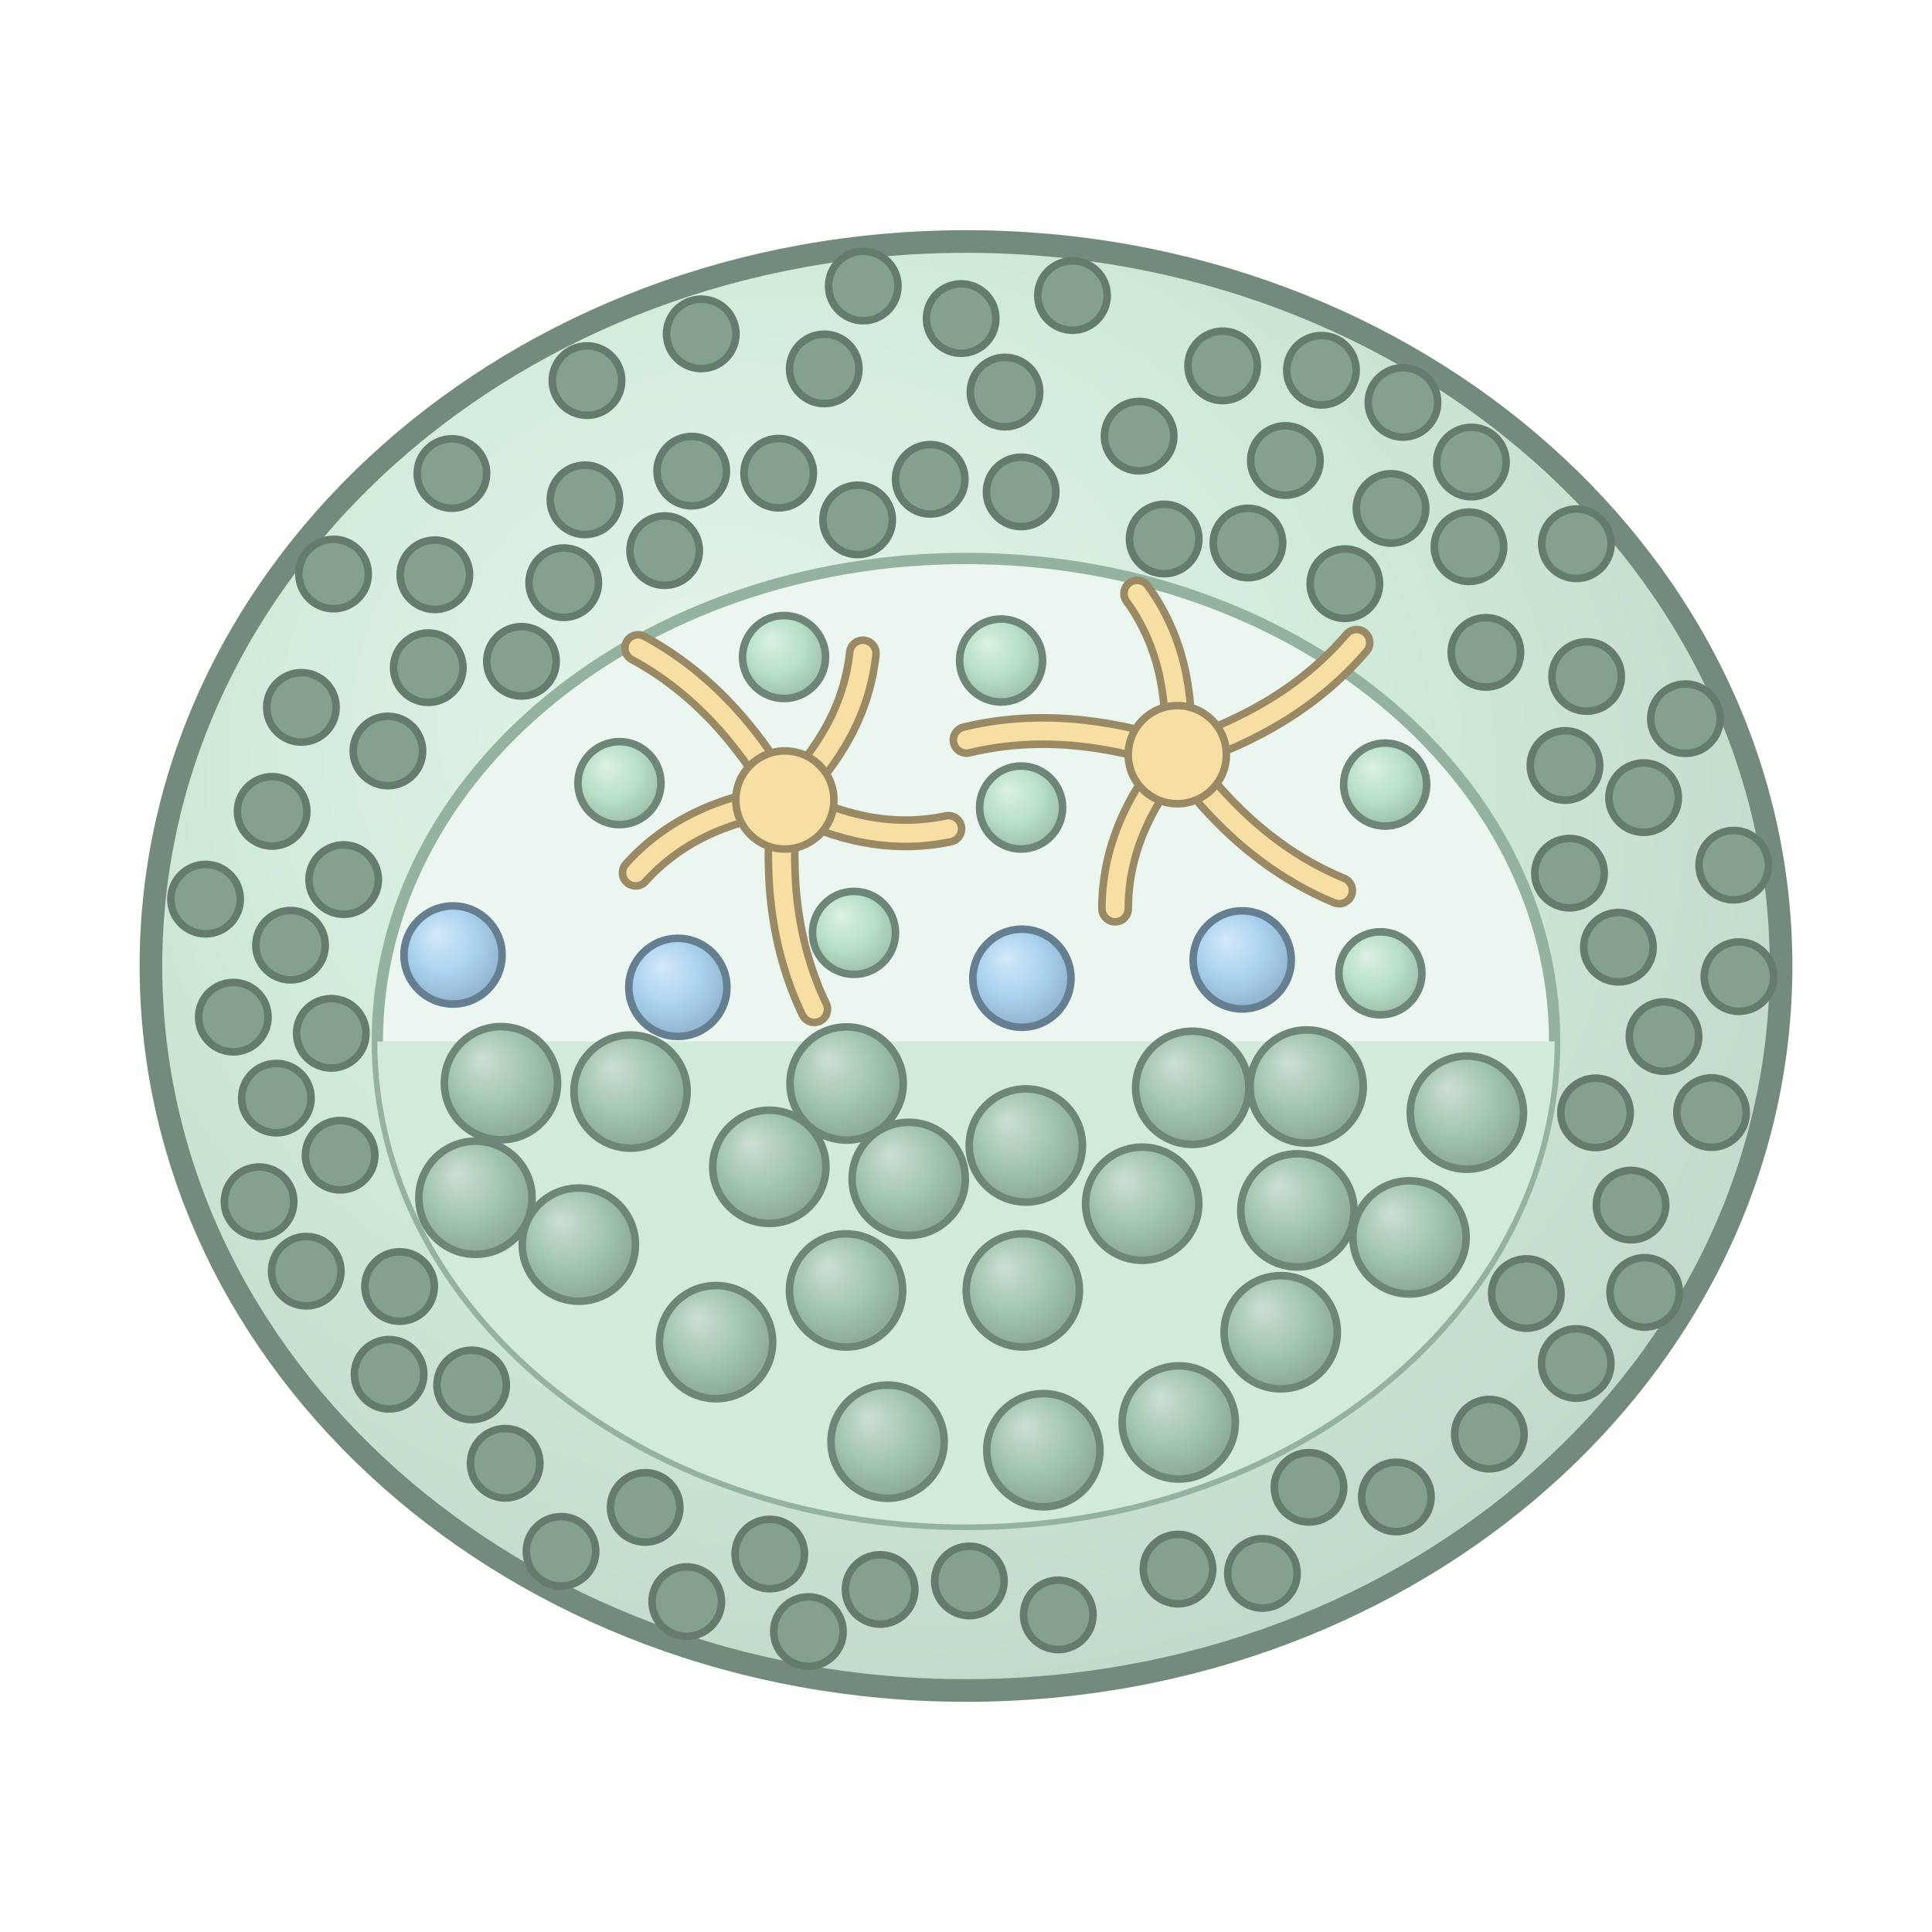
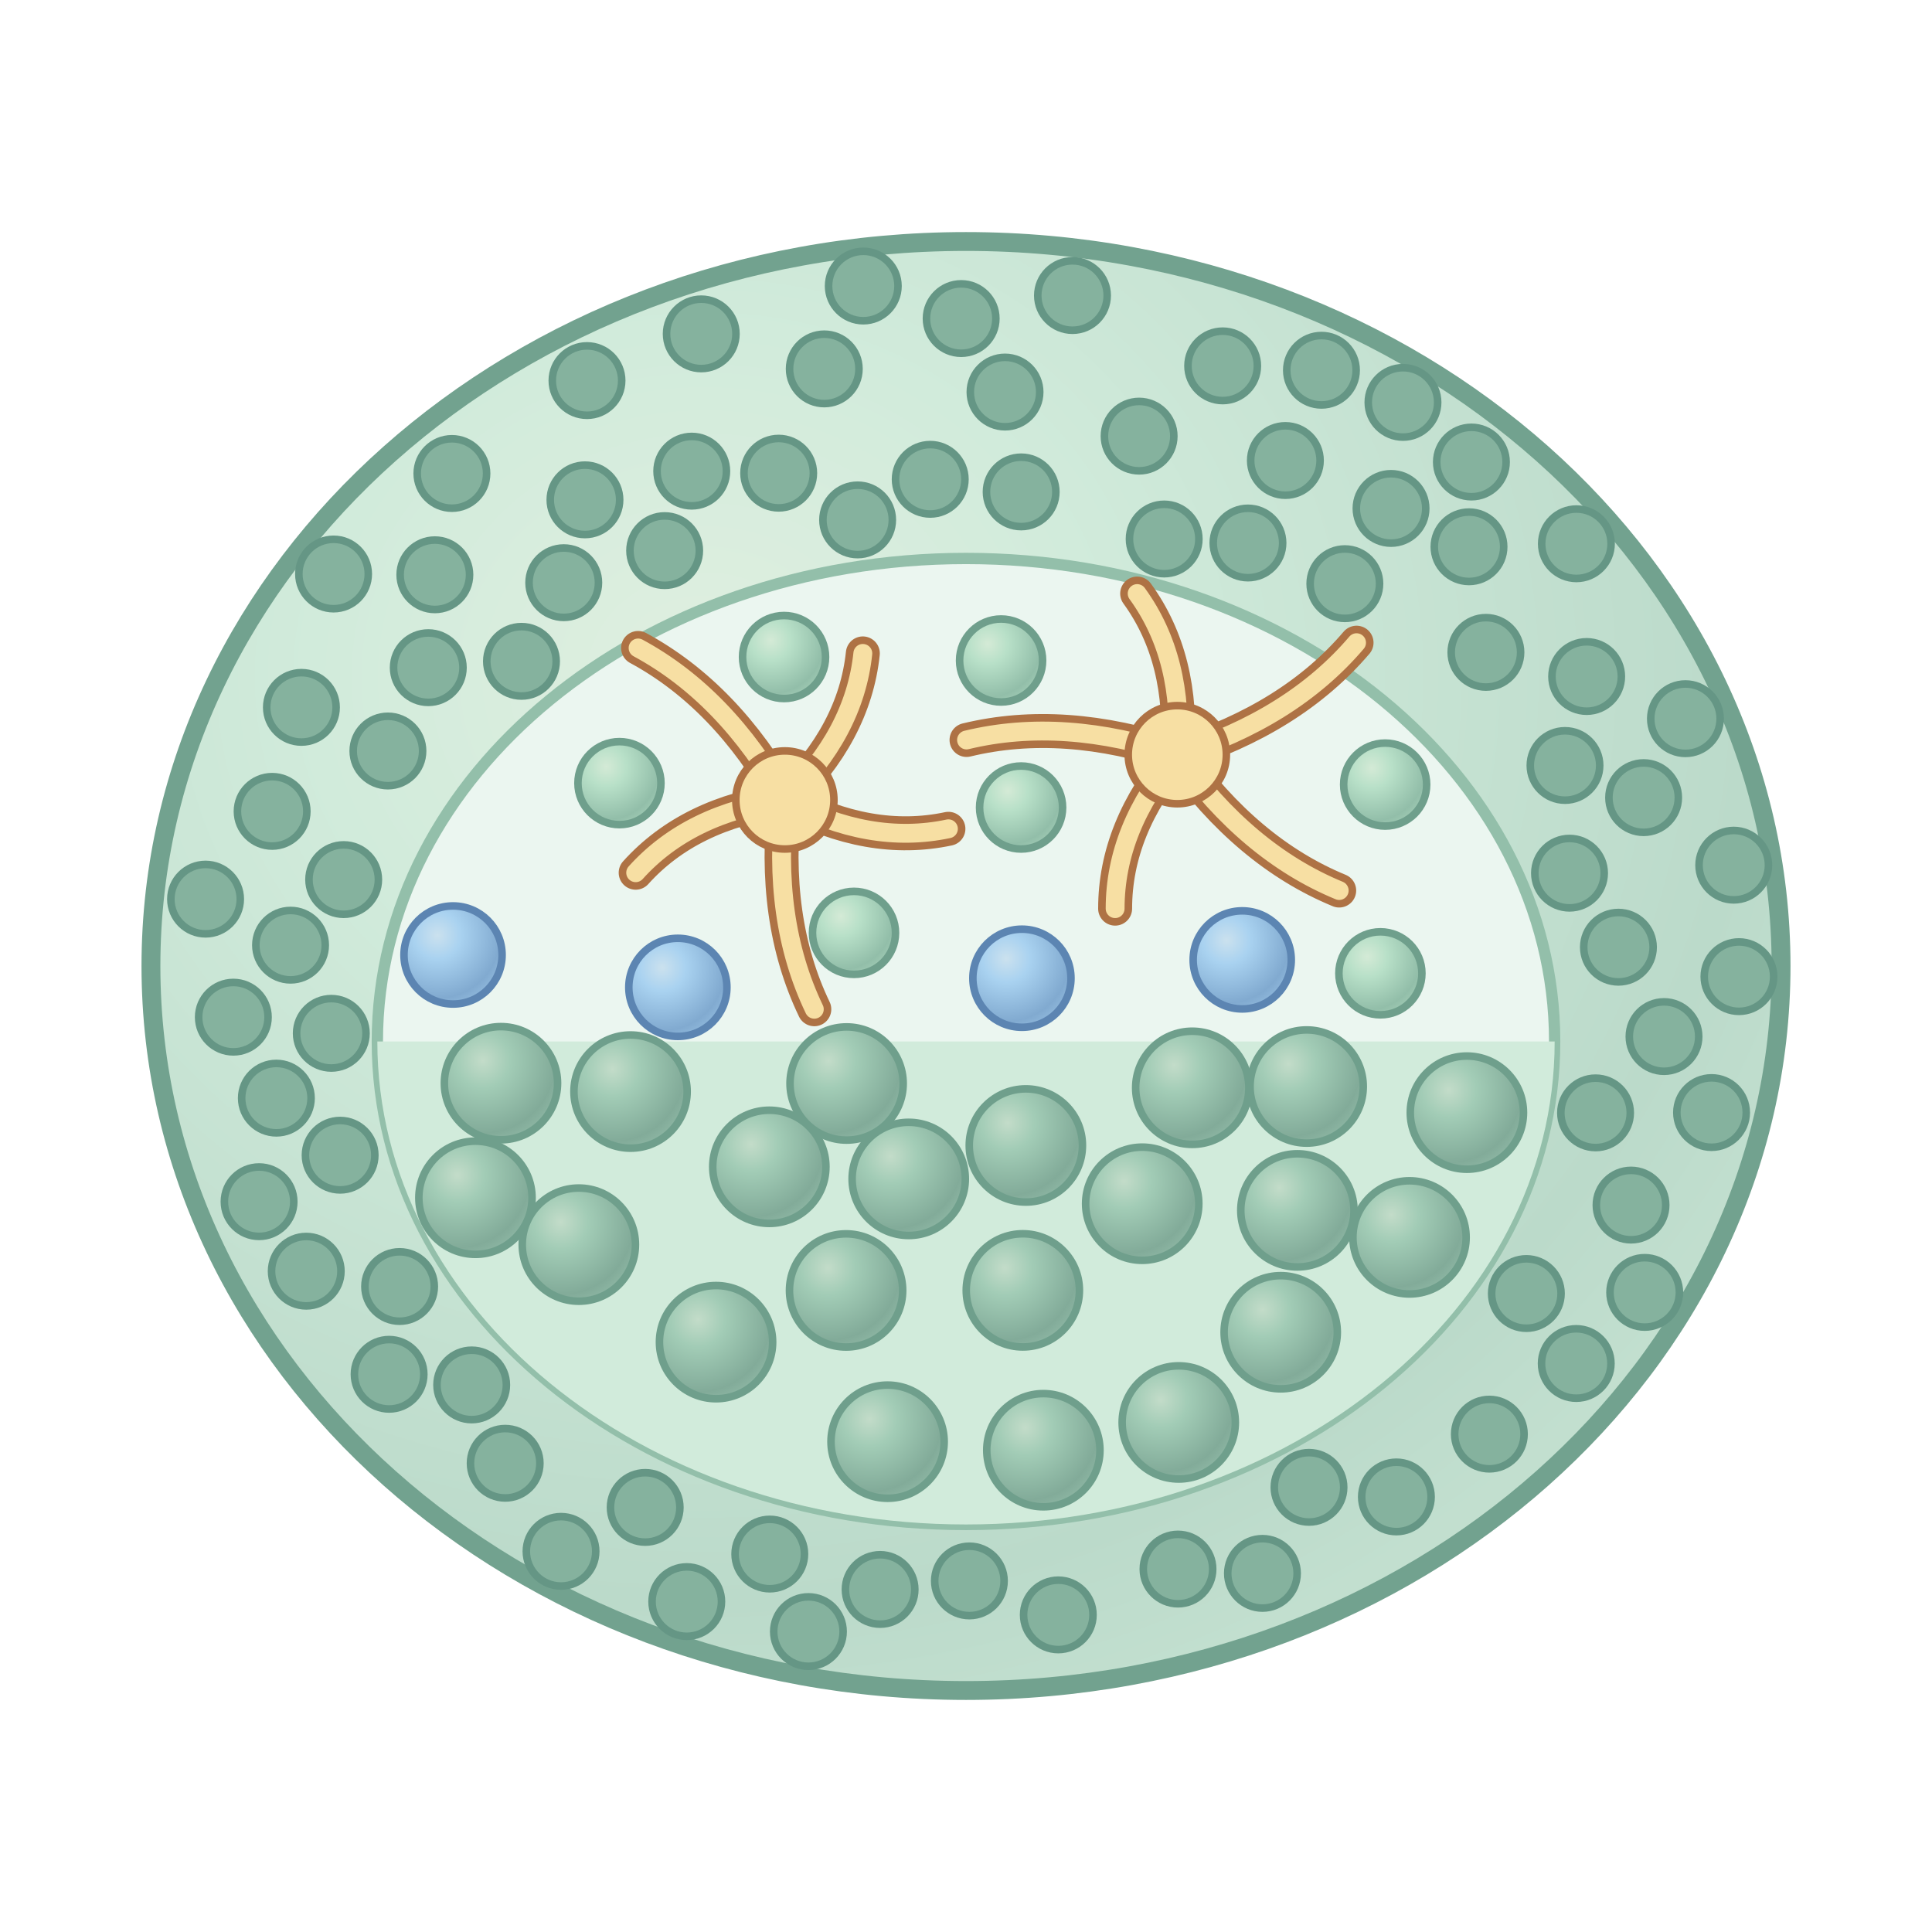
<svg xmlns="http://www.w3.org/2000/svg" viewBox="0 0 256 256" width="256" height="256" role="img" aria-labelledby="germinal-centre-title">
  <defs>
-     <radialGradient id="germinal-centre-follicle" cx="0.45" cy="0.42" r="0.62" fx="0.33" fy="0.28">
-       <stop offset="0" stop-color="#e3f3e9" />
-       <stop offset="0.55" stop-color="#d1ebdb" />
-       <stop offset="1" stop-color="#c0d8c9" />
+     <radialGradient id="germinal-centre-follicle" cx="0.34" cy="0.3" r="0.8">
+       <stop offset="0" stop-color="#e0efe0" />
+       <stop offset="0.3" stop-color="#d1ebdb" />
+       <stop offset="0.8" stop-color="#bbdaca" />
+       <stop offset="1" stop-color="#c6e2d2" />
    </radialGradient>
-     <radialGradient id="germinal-centre-blast" cx="0.45" cy="0.42" r="0.62" fx="0.33" fy="0.28">
-       <stop offset="0" stop-color="#ccdfd4" />
-       <stop offset="0.55" stop-color="#a2c5b0" />
-       <stop offset="1" stop-color="#88a594" />
+     <radialGradient id="germinal-centre-blast" cx="0.34" cy="0.3" r="0.8">
+       <stop offset="0" stop-color="#c3dcc9" />
+       <stop offset="0.3" stop-color="#a2ccb6" />
+       <stop offset="0.8" stop-color="#82ab99" />
+       <stop offset="1" stop-color="#92bba8" />
    </radialGradient>
-     <radialGradient id="germinal-centre-cyte" cx="0.45" cy="0.42" r="0.62" fx="0.33" fy="0.28">
-       <stop offset="0" stop-color="#dcf0e4" />
-       <stop offset="0.55" stop-color="#B8E0C8" />
-       <stop offset="1" stop-color="#9bbca8" />
+     <radialGradient id="germinal-centre-cyte" cx="0.34" cy="0.3" r="0.8">
+       <stop offset="0" stop-color="#d4ead6" />
+       <stop offset="0.3" stop-color="#B8E0C8" />
+       <stop offset="0.8" stop-color="#92bea9" />
+       <stop offset="1" stop-color="#a5cfb8" />
    </radialGradient>
-     <radialGradient id="germinal-centre-tfh" cx="0.45" cy="0.42" r="0.62" fx="0.33" fy="0.28">
-       <stop offset="0" stop-color="#d4e9f8" />
-       <stop offset="0.55" stop-color="#A9D2F0" />
-       <stop offset="1" stop-color="#8eb0ca" />
+     <radialGradient id="germinal-centre-tfh" cx="0.34" cy="0.3" r="0.8">
+       <stop offset="0" stop-color="#cbe1ee" />
+       <stop offset="0.3" stop-color="#A9D2F0" />
+       <stop offset="0.8" stop-color="#81aad0" />
+       <stop offset="1" stop-color="#95bee0" />
    </radialGradient>
  </defs>
-   <ellipse cx="128" cy="128" rx="108" ry="96" fill="url(#germinal-centre-follicle)" stroke="#728b7c" stroke-width="3" />
-   <circle cx="109.22" cy="48.88" r="4.6" fill="#84a190" stroke="#657b6e" stroke-width="1" />
-   <circle cx="162.01" cy="48.48" r="4.6" fill="#84a190" stroke="#657b6e" stroke-width="1" />
-   <circle cx="156.09" cy="207.91" r="4.6" fill="#84a190" stroke="#657b6e" stroke-width="1" />
-   <circle cx="103.18" cy="62.7" r="4.6" fill="#84a190" stroke="#657b6e" stroke-width="1" />
-   <circle cx="56.75" cy="88.47" r="4.6" fill="#84a190" stroke="#657b6e" stroke-width="1" />
-   <circle cx="40.58" cy="168.44" r="4.6" fill="#84a190" stroke="#657b6e" stroke-width="1" />
-   <circle cx="88.07" cy="72.96" r="4.6" fill="#84a190" stroke="#657b6e" stroke-width="1" />
-   <circle cx="51.56" cy="182.1" r="4.6" fill="#84a190" stroke="#657b6e" stroke-width="1" />
-   <circle cx="185.9" cy="53.32" r="4.6" fill="#84a190" stroke="#657b6e" stroke-width="1" />
-   <circle cx="51.4" cy="99.51" r="4.6" fill="#84a190" stroke="#657b6e" stroke-width="1" />
-   <circle cx="45.54" cy="116.55" r="4.6" fill="#84a190" stroke="#657b6e" stroke-width="1" />
-   <circle cx="116.62" cy="210.61" r="4.6" fill="#84a190" stroke="#657b6e" stroke-width="1" />
-   <circle cx="170.32" cy="61.02" r="4.6" fill="#84a190" stroke="#657b6e" stroke-width="1" />
-   <circle cx="150.94" cy="57.79" r="4.6" fill="#84a190" stroke="#657b6e" stroke-width="1" />
-   <circle cx="92.92" cy="44.24" r="4.6" fill="#84a190" stroke="#657b6e" stroke-width="1" />
-   <circle cx="178.2" cy="77.34" r="4.6" fill="#84a190" stroke="#657b6e" stroke-width="1" />
-   <circle cx="127.36" cy="42.21" r="4.6" fill="#84a190" stroke="#657b6e" stroke-width="1" />
-   <circle cx="214.45" cy="125.51" r="4.6" fill="#84a190" stroke="#657b6e" stroke-width="1" />
-   <circle cx="135.31" cy="65.18" r="4.6" fill="#84a190" stroke="#657b6e" stroke-width="1" />
-   <circle cx="74.7" cy="77.21" r="4.6" fill="#84a190" stroke="#657b6e" stroke-width="1" />
-   <circle cx="217.79" cy="105.69" r="4.6" fill="#84a190" stroke="#657b6e" stroke-width="1" />
-   <circle cx="140.23" cy="213.98" r="4.6" fill="#84a190" stroke="#657b6e" stroke-width="1" />
-   <circle cx="77.51" cy="66.23" r="4.6" fill="#84a190" stroke="#657b6e" stroke-width="1" />
-   <circle cx="74.34" cy="205.56" r="4.6" fill="#84a190" stroke="#657b6e" stroke-width="1" />
-   <circle cx="128.45" cy="209.48" r="4.6" fill="#84a190" stroke="#657b6e" stroke-width="1" />
-   <circle cx="30.92" cy="134.78" r="4.6" fill="#84a190" stroke="#657b6e" stroke-width="1" />
-   <circle cx="57.62" cy="76.16" r="4.6" fill="#84a190" stroke="#657b6e" stroke-width="1" />
-   <circle cx="36.62" cy="145.51" r="4.6" fill="#84a190" stroke="#657b6e" stroke-width="1" />
-   <circle cx="36.06" cy="107.51" r="4.6" fill="#84a190" stroke="#657b6e" stroke-width="1" />
-   <circle cx="66.94" cy="193.89" r="4.6" fill="#84a190" stroke="#657b6e" stroke-width="1" />
-   <circle cx="226.79" cy="147.42" r="4.6" fill="#84a190" stroke="#657b6e" stroke-width="1" />
-   <circle cx="210.24" cy="89.64" r="4.6" fill="#84a190" stroke="#657b6e" stroke-width="1" />
-   <circle cx="197.35" cy="190.03" r="4.6" fill="#84a190" stroke="#657b6e" stroke-width="1" />
-   <circle cx="59.88" cy="62.74" r="4.6" fill="#84a190" stroke="#657b6e" stroke-width="1" />
-   <circle cx="142.11" cy="39.16" r="4.6" fill="#84a190" stroke="#657b6e" stroke-width="1" />
-   <circle cx="220.49" cy="137.35" r="4.6" fill="#84a190" stroke="#657b6e" stroke-width="1" />
-   <circle cx="44.2" cy="76.06" r="4.6" fill="#84a190" stroke="#657b6e" stroke-width="1" />
-   <circle cx="34.33" cy="159.23" r="4.6" fill="#84a190" stroke="#657b6e" stroke-width="1" />
-   <circle cx="217.93" cy="171.25" r="4.6" fill="#84a190" stroke="#657b6e" stroke-width="1" />
-   <circle cx="77.78" cy="50.43" r="4.6" fill="#84a190" stroke="#657b6e" stroke-width="1" />
-   <circle cx="229.73" cy="114.64" r="4.6" fill="#84a190" stroke="#657b6e" stroke-width="1" />
-   <circle cx="85.49" cy="199.74" r="4.6" fill="#84a190" stroke="#657b6e" stroke-width="1" />
-   <circle cx="123.26" cy="63.51" r="4.6" fill="#84a190" stroke="#657b6e" stroke-width="1" />
-   <circle cx="173.45" cy="197.08" r="4.6" fill="#84a190" stroke="#657b6e" stroke-width="1" />
-   <circle cx="196.89" cy="86.44" r="4.6" fill="#84a190" stroke="#657b6e" stroke-width="1" />
-   <circle cx="102" cy="205.92" r="4.6" fill="#84a190" stroke="#657b6e" stroke-width="1" />
-   <circle cx="165.36" cy="71.95" r="4.6" fill="#84a190" stroke="#657b6e" stroke-width="1" />
-   <circle cx="194.65" cy="72.45" r="4.6" fill="#84a190" stroke="#657b6e" stroke-width="1" />
-   <circle cx="154.26" cy="71.42" r="4.6" fill="#84a190" stroke="#657b6e" stroke-width="1" />
-   <circle cx="39.94" cy="93.73" r="4.6" fill="#84a190" stroke="#657b6e" stroke-width="1" />
-   <circle cx="207.97" cy="115.7" r="4.6" fill="#84a190" stroke="#657b6e" stroke-width="1" />
-   <circle cx="216.12" cy="159.68" r="4.6" fill="#84a190" stroke="#657b6e" stroke-width="1" />
-   <circle cx="52.95" cy="170.47" r="4.6" fill="#84a190" stroke="#657b6e" stroke-width="1" />
-   <circle cx="185.03" cy="198.35" r="4.6" fill="#84a190" stroke="#657b6e" stroke-width="1" />
-   <circle cx="208.88" cy="72.05" r="4.6" fill="#84a190" stroke="#657b6e" stroke-width="1" />
-   <circle cx="223.33" cy="95.23" r="4.6" fill="#84a190" stroke="#657b6e" stroke-width="1" />
-   <circle cx="230.42" cy="129.41" r="4.6" fill="#84a190" stroke="#657b6e" stroke-width="1" />
-   <circle cx="194.97" cy="61.22" r="4.6" fill="#84a190" stroke="#657b6e" stroke-width="1" />
-   <circle cx="38.5" cy="125.24" r="4.6" fill="#84a190" stroke="#657b6e" stroke-width="1" />
-   <circle cx="211.42" cy="147.46" r="4.6" fill="#84a190" stroke="#657b6e" stroke-width="1" />
-   <circle cx="202.25" cy="171.4" r="4.6" fill="#84a190" stroke="#657b6e" stroke-width="1" />
-   <circle cx="133.17" cy="51.95" r="4.6" fill="#84a190" stroke="#657b6e" stroke-width="1" />
-   <circle cx="167.28" cy="208.48" r="4.6" fill="#84a190" stroke="#657b6e" stroke-width="1" />
-   <circle cx="91.66" cy="62.43" r="4.6" fill="#84a190" stroke="#657b6e" stroke-width="1" />
-   <circle cx="208.86" cy="180.67" r="4.6" fill="#84a190" stroke="#657b6e" stroke-width="1" />
-   <circle cx="207.37" cy="101.43" r="4.6" fill="#84a190" stroke="#657b6e" stroke-width="1" />
-   <circle cx="114.39" cy="37.9" r="4.6" fill="#84a190" stroke="#657b6e" stroke-width="1" />
-   <circle cx="91" cy="212.22" r="4.6" fill="#84a190" stroke="#657b6e" stroke-width="1" />
-   <circle cx="175.1" cy="49.06" r="4.6" fill="#84a190" stroke="#657b6e" stroke-width="1" />
-   <circle cx="184.32" cy="67.37" r="4.6" fill="#84a190" stroke="#657b6e" stroke-width="1" />
-   <circle cx="45.07" cy="153.07" r="4.6" fill="#84a190" stroke="#657b6e" stroke-width="1" />
-   <circle cx="113.64" cy="68.89" r="4.6" fill="#84a190" stroke="#657b6e" stroke-width="1" />
-   <circle cx="27.24" cy="119.14" r="4.6" fill="#84a190" stroke="#657b6e" stroke-width="1" />
-   <circle cx="69.1" cy="87.63" r="4.6" fill="#84a190" stroke="#657b6e" stroke-width="1" />
-   <circle cx="107.12" cy="216.19" r="4.6" fill="#84a190" stroke="#657b6e" stroke-width="1" />
-   <circle cx="62.5" cy="183.51" r="4.6" fill="#84a190" stroke="#657b6e" stroke-width="1" />
-   <circle cx="43.9" cy="136.92" r="4.6" fill="#84a190" stroke="#657b6e" stroke-width="1" />
-   <ellipse cx="128" cy="138" rx="78" ry="64" fill="#ebf6f0" stroke="#93b3a0" stroke-width="1.5" />
+   <ellipse cx="128" cy="128" rx="108" ry="96" fill="url(#germinal-centre-follicle)" stroke="#72a28f" stroke-width="2.5" />
+   <circle cx="109.22" cy="48.88" r="4.6" fill="#85b29e" stroke="#659685" stroke-width="1" />
+   <circle cx="162.01" cy="48.48" r="4.6" fill="#85b29e" stroke="#659685" stroke-width="1" />
+   <circle cx="156.09" cy="207.91" r="4.6" fill="#85b29e" stroke="#659685" stroke-width="1" />
+   <circle cx="103.18" cy="62.7" r="4.6" fill="#85b29e" stroke="#659685" stroke-width="1" />
+   <circle cx="56.75" cy="88.47" r="4.6" fill="#85b29e" stroke="#659685" stroke-width="1" />
+   <circle cx="40.58" cy="168.44" r="4.6" fill="#85b29e" stroke="#659685" stroke-width="1" />
+   <circle cx="88.07" cy="72.96" r="4.6" fill="#85b29e" stroke="#659685" stroke-width="1" />
+   <circle cx="51.56" cy="182.1" r="4.6" fill="#85b29e" stroke="#659685" stroke-width="1" />
+   <circle cx="185.9" cy="53.32" r="4.6" fill="#85b29e" stroke="#659685" stroke-width="1" />
+   <circle cx="51.4" cy="99.51" r="4.6" fill="#85b29e" stroke="#659685" stroke-width="1" />
+   <circle cx="45.54" cy="116.55" r="4.6" fill="#85b29e" stroke="#659685" stroke-width="1" />
+   <circle cx="116.62" cy="210.61" r="4.6" fill="#85b29e" stroke="#659685" stroke-width="1" />
+   <circle cx="170.32" cy="61.02" r="4.6" fill="#85b29e" stroke="#659685" stroke-width="1" />
+   <circle cx="150.94" cy="57.79" r="4.6" fill="#85b29e" stroke="#659685" stroke-width="1" />
+   <circle cx="92.92" cy="44.24" r="4.6" fill="#85b29e" stroke="#659685" stroke-width="1" />
+   <circle cx="178.2" cy="77.34" r="4.6" fill="#85b29e" stroke="#659685" stroke-width="1" />
+   <circle cx="127.36" cy="42.21" r="4.6" fill="#85b29e" stroke="#659685" stroke-width="1" />
+   <circle cx="214.45" cy="125.51" r="4.6" fill="#85b29e" stroke="#659685" stroke-width="1" />
+   <circle cx="135.31" cy="65.18" r="4.6" fill="#85b29e" stroke="#659685" stroke-width="1" />
+   <circle cx="74.7" cy="77.21" r="4.6" fill="#85b29e" stroke="#659685" stroke-width="1" />
+   <circle cx="217.79" cy="105.69" r="4.6" fill="#85b29e" stroke="#659685" stroke-width="1" />
+   <circle cx="140.23" cy="213.98" r="4.6" fill="#85b29e" stroke="#659685" stroke-width="1" />
+   <circle cx="77.51" cy="66.23" r="4.6" fill="#85b29e" stroke="#659685" stroke-width="1" />
+   <circle cx="74.34" cy="205.56" r="4.6" fill="#85b29e" stroke="#659685" stroke-width="1" />
+   <circle cx="128.45" cy="209.48" r="4.6" fill="#85b29e" stroke="#659685" stroke-width="1" />
+   <circle cx="30.92" cy="134.78" r="4.6" fill="#85b29e" stroke="#659685" stroke-width="1" />
+   <circle cx="57.62" cy="76.16" r="4.6" fill="#85b29e" stroke="#659685" stroke-width="1" />
+   <circle cx="36.62" cy="145.51" r="4.6" fill="#85b29e" stroke="#659685" stroke-width="1" />
+   <circle cx="36.06" cy="107.51" r="4.6" fill="#85b29e" stroke="#659685" stroke-width="1" />
+   <circle cx="66.94" cy="193.89" r="4.6" fill="#85b29e" stroke="#659685" stroke-width="1" />
+   <circle cx="226.79" cy="147.42" r="4.6" fill="#85b29e" stroke="#659685" stroke-width="1" />
+   <circle cx="210.24" cy="89.64" r="4.6" fill="#85b29e" stroke="#659685" stroke-width="1" />
+   <circle cx="197.35" cy="190.03" r="4.6" fill="#85b29e" stroke="#659685" stroke-width="1" />
+   <circle cx="59.88" cy="62.74" r="4.6" fill="#85b29e" stroke="#659685" stroke-width="1" />
+   <circle cx="142.11" cy="39.16" r="4.6" fill="#85b29e" stroke="#659685" stroke-width="1" />
+   <circle cx="220.49" cy="137.35" r="4.6" fill="#85b29e" stroke="#659685" stroke-width="1" />
+   <circle cx="44.2" cy="76.06" r="4.6" fill="#85b29e" stroke="#659685" stroke-width="1" />
+   <circle cx="34.33" cy="159.23" r="4.6" fill="#85b29e" stroke="#659685" stroke-width="1" />
+   <circle cx="217.93" cy="171.25" r="4.6" fill="#85b29e" stroke="#659685" stroke-width="1" />
+   <circle cx="77.78" cy="50.43" r="4.6" fill="#85b29e" stroke="#659685" stroke-width="1" />
+   <circle cx="229.73" cy="114.64" r="4.6" fill="#85b29e" stroke="#659685" stroke-width="1" />
+   <circle cx="85.49" cy="199.74" r="4.6" fill="#85b29e" stroke="#659685" stroke-width="1" />
+   <circle cx="123.26" cy="63.51" r="4.6" fill="#85b29e" stroke="#659685" stroke-width="1" />
+   <circle cx="173.45" cy="197.08" r="4.6" fill="#85b29e" stroke="#659685" stroke-width="1" />
+   <circle cx="196.89" cy="86.44" r="4.6" fill="#85b29e" stroke="#659685" stroke-width="1" />
+   <circle cx="102" cy="205.92" r="4.6" fill="#85b29e" stroke="#659685" stroke-width="1" />
+   <circle cx="165.36" cy="71.95" r="4.6" fill="#85b29e" stroke="#659685" stroke-width="1" />
+   <circle cx="194.65" cy="72.45" r="4.6" fill="#85b29e" stroke="#659685" stroke-width="1" />
+   <circle cx="154.26" cy="71.42" r="4.6" fill="#85b29e" stroke="#659685" stroke-width="1" />
+   <circle cx="39.94" cy="93.73" r="4.6" fill="#85b29e" stroke="#659685" stroke-width="1" />
+   <circle cx="207.97" cy="115.7" r="4.6" fill="#85b29e" stroke="#659685" stroke-width="1" />
+   <circle cx="216.12" cy="159.68" r="4.6" fill="#85b29e" stroke="#659685" stroke-width="1" />
+   <circle cx="52.95" cy="170.47" r="4.6" fill="#85b29e" stroke="#659685" stroke-width="1" />
+   <circle cx="185.03" cy="198.35" r="4.6" fill="#85b29e" stroke="#659685" stroke-width="1" />
+   <circle cx="208.88" cy="72.05" r="4.6" fill="#85b29e" stroke="#659685" stroke-width="1" />
+   <circle cx="223.33" cy="95.23" r="4.6" fill="#85b29e" stroke="#659685" stroke-width="1" />
+   <circle cx="230.42" cy="129.41" r="4.6" fill="#85b29e" stroke="#659685" stroke-width="1" />
+   <circle cx="194.97" cy="61.22" r="4.6" fill="#85b29e" stroke="#659685" stroke-width="1" />
+   <circle cx="38.5" cy="125.24" r="4.6" fill="#85b29e" stroke="#659685" stroke-width="1" />
+   <circle cx="211.42" cy="147.46" r="4.6" fill="#85b29e" stroke="#659685" stroke-width="1" />
+   <circle cx="202.25" cy="171.4" r="4.6" fill="#85b29e" stroke="#659685" stroke-width="1" />
+   <circle cx="133.17" cy="51.95" r="4.6" fill="#85b29e" stroke="#659685" stroke-width="1" />
+   <circle cx="167.28" cy="208.48" r="4.6" fill="#85b29e" stroke="#659685" stroke-width="1" />
+   <circle cx="91.66" cy="62.43" r="4.6" fill="#85b29e" stroke="#659685" stroke-width="1" />
+   <circle cx="208.86" cy="180.67" r="4.6" fill="#85b29e" stroke="#659685" stroke-width="1" />
+   <circle cx="207.37" cy="101.43" r="4.6" fill="#85b29e" stroke="#659685" stroke-width="1" />
+   <circle cx="114.39" cy="37.9" r="4.6" fill="#85b29e" stroke="#659685" stroke-width="1" />
+   <circle cx="91" cy="212.22" r="4.6" fill="#85b29e" stroke="#659685" stroke-width="1" />
+   <circle cx="175.1" cy="49.06" r="4.6" fill="#85b29e" stroke="#659685" stroke-width="1" />
+   <circle cx="184.32" cy="67.37" r="4.6" fill="#85b29e" stroke="#659685" stroke-width="1" />
+   <circle cx="45.07" cy="153.07" r="4.6" fill="#85b29e" stroke="#659685" stroke-width="1" />
+   <circle cx="113.64" cy="68.89" r="4.6" fill="#85b29e" stroke="#659685" stroke-width="1" />
+   <circle cx="27.24" cy="119.14" r="4.6" fill="#85b29e" stroke="#659685" stroke-width="1" />
+   <circle cx="69.1" cy="87.63" r="4.6" fill="#85b29e" stroke="#659685" stroke-width="1" />
+   <circle cx="107.12" cy="216.19" r="4.6" fill="#85b29e" stroke="#659685" stroke-width="1" />
+   <circle cx="62.5" cy="183.51" r="4.6" fill="#85b29e" stroke="#659685" stroke-width="1" />
+   <circle cx="43.9" cy="136.92" r="4.6" fill="#85b29e" stroke="#659685" stroke-width="1" />
+   <ellipse cx="128" cy="138" rx="78" ry="64" fill="#ebf6f0" stroke="#93bfaa" stroke-width="1.5" />
  <path d="M50 138A78 64 0 0 0 206 138Z" fill="#d1ebdb" />
-   <circle cx="117.61" cy="191.03" r="7.5" fill="url(#germinal-centre-blast)" stroke="#6e8678" stroke-width="1" />
-   <circle cx="135.53" cy="170.98" r="7.5" fill="url(#germinal-centre-blast)" stroke="#6e8678" stroke-width="1" />
-   <circle cx="171.91" cy="160.38" r="7.5" fill="url(#germinal-centre-blast)" stroke="#6e8678" stroke-width="1" />
-   <circle cx="76.7" cy="164.92" r="7.5" fill="url(#germinal-centre-blast)" stroke="#6e8678" stroke-width="1" />
-   <circle cx="94.88" cy="177.84" r="7.5" fill="url(#germinal-centre-blast)" stroke="#6e8678" stroke-width="1" />
-   <circle cx="101.94" cy="154.61" r="7.5" fill="url(#germinal-centre-blast)" stroke="#6e8678" stroke-width="1" />
-   <circle cx="156.19" cy="188.48" r="7.5" fill="url(#germinal-centre-blast)" stroke="#6e8678" stroke-width="1" />
-   <circle cx="194.37" cy="147.43" r="7.5" fill="url(#germinal-centre-blast)" stroke="#6e8678" stroke-width="1" />
-   <circle cx="157.98" cy="144.14" r="7.5" fill="url(#germinal-centre-blast)" stroke="#6e8678" stroke-width="1" />
-   <circle cx="169.7" cy="176.53" r="7.5" fill="url(#germinal-centre-blast)" stroke="#6e8678" stroke-width="1" />
-   <circle cx="83.55" cy="144.64" r="7.5" fill="url(#germinal-centre-blast)" stroke="#6e8678" stroke-width="1" />
-   <circle cx="135.93" cy="151.78" r="7.5" fill="url(#germinal-centre-blast)" stroke="#6e8678" stroke-width="1" />
-   <circle cx="112.18" cy="143.57" r="7.5" fill="url(#germinal-centre-blast)" stroke="#6e8678" stroke-width="1" />
-   <circle cx="186.77" cy="163.96" r="7.5" fill="url(#germinal-centre-blast)" stroke="#6e8678" stroke-width="1" />
-   <circle cx="138.25" cy="192.16" r="7.5" fill="url(#germinal-centre-blast)" stroke="#6e8678" stroke-width="1" />
-   <circle cx="151.35" cy="159.5" r="7.5" fill="url(#germinal-centre-blast)" stroke="#6e8678" stroke-width="1" />
-   <circle cx="66.38" cy="143.53" r="7.5" fill="url(#germinal-centre-blast)" stroke="#6e8678" stroke-width="1" />
-   <circle cx="112.11" cy="170.99" r="7.5" fill="url(#germinal-centre-blast)" stroke="#6e8678" stroke-width="1" />
-   <circle cx="120.41" cy="156.21" r="7.5" fill="url(#germinal-centre-blast)" stroke="#6e8678" stroke-width="1" />
-   <circle cx="173.14" cy="143.97" r="7.5" fill="url(#germinal-centre-blast)" stroke="#6e8678" stroke-width="1" />
-   <circle cx="63" cy="158.71" r="7.5" fill="url(#germinal-centre-blast)" stroke="#6e8678" stroke-width="1" />
-   <path d="M104 106Q115.22 112.04 125.67 109.82M104 106Q102.18 121.81 107.9 133.73M104 106Q91.37 107.71 84.23 115.64M104 106Q96.18 92.14 84.55 85.86M104 106Q113.21 97.19 114.33 86.58M156 100Q165.23 112.96 177.45 118M156 100Q147.76 109.72 147.76 120.4M156 100Q140.92 94.94 128.07 98.05M156 100Q156.95 87.29 150.68 78.65M156 100Q171.18 95.23 179.75 85.16" fill="none" stroke="#998a65" stroke-width="4.5" stroke-linecap="round" />
+   <circle cx="117.61" cy="191.03" r="7.5" fill="url(#germinal-centre-blast)" stroke="#6f9f8c" stroke-width="1" />
+   <circle cx="135.53" cy="170.98" r="7.5" fill="url(#germinal-centre-blast)" stroke="#6f9f8c" stroke-width="1" />
+   <circle cx="171.91" cy="160.38" r="7.5" fill="url(#germinal-centre-blast)" stroke="#6f9f8c" stroke-width="1" />
+   <circle cx="76.7" cy="164.92" r="7.5" fill="url(#germinal-centre-blast)" stroke="#6f9f8c" stroke-width="1" />
+   <circle cx="94.88" cy="177.84" r="7.5" fill="url(#germinal-centre-blast)" stroke="#6f9f8c" stroke-width="1" />
+   <circle cx="101.94" cy="154.61" r="7.5" fill="url(#germinal-centre-blast)" stroke="#6f9f8c" stroke-width="1" />
+   <circle cx="156.19" cy="188.48" r="7.5" fill="url(#germinal-centre-blast)" stroke="#6f9f8c" stroke-width="1" />
+   <circle cx="194.37" cy="147.43" r="7.5" fill="url(#germinal-centre-blast)" stroke="#6f9f8c" stroke-width="1" />
+   <circle cx="157.98" cy="144.14" r="7.5" fill="url(#germinal-centre-blast)" stroke="#6f9f8c" stroke-width="1" />
+   <circle cx="169.7" cy="176.53" r="7.5" fill="url(#germinal-centre-blast)" stroke="#6f9f8c" stroke-width="1" />
+   <circle cx="83.55" cy="144.64" r="7.5" fill="url(#germinal-centre-blast)" stroke="#6f9f8c" stroke-width="1" />
+   <circle cx="135.93" cy="151.78" r="7.5" fill="url(#germinal-centre-blast)" stroke="#6f9f8c" stroke-width="1" />
+   <circle cx="112.18" cy="143.57" r="7.5" fill="url(#germinal-centre-blast)" stroke="#6f9f8c" stroke-width="1" />
+   <circle cx="186.77" cy="163.96" r="7.5" fill="url(#germinal-centre-blast)" stroke="#6f9f8c" stroke-width="1" />
+   <circle cx="138.25" cy="192.16" r="7.5" fill="url(#germinal-centre-blast)" stroke="#6f9f8c" stroke-width="1" />
+   <circle cx="151.35" cy="159.5" r="7.5" fill="url(#germinal-centre-blast)" stroke="#6f9f8c" stroke-width="1" />
+   <circle cx="66.38" cy="143.53" r="7.5" fill="url(#germinal-centre-blast)" stroke="#6f9f8c" stroke-width="1" />
+   <circle cx="112.11" cy="170.99" r="7.5" fill="url(#germinal-centre-blast)" stroke="#6f9f8c" stroke-width="1" />
+   <circle cx="120.41" cy="156.21" r="7.5" fill="url(#germinal-centre-blast)" stroke="#6f9f8c" stroke-width="1" />
+   <circle cx="173.14" cy="143.97" r="7.5" fill="url(#germinal-centre-blast)" stroke="#6f9f8c" stroke-width="1" />
+   <circle cx="63" cy="158.71" r="7.5" fill="url(#germinal-centre-blast)" stroke="#6f9f8c" stroke-width="1" />
+   <path d="M104 106Q115.22 112.04 125.67 109.82M104 106Q102.18 121.81 107.9 133.73M104 106Q91.37 107.71 84.23 115.64M104 106Q96.18 92.14 84.55 85.86M104 106Q113.21 97.19 114.33 86.58M156 100Q165.23 112.96 177.45 118M156 100Q147.76 109.72 147.76 120.4M156 100Q140.92 94.94 128.07 98.05M156 100Q156.95 87.29 150.68 78.65M156 100Q171.18 95.23 179.75 85.16" fill="none" stroke="#ae7244" stroke-width="4.5" stroke-linecap="round" />
  <path d="M104 106Q115.22 112.04 125.67 109.82M104 106Q102.18 121.81 107.9 133.73M104 106Q91.37 107.71 84.23 115.64M104 106Q96.18 92.14 84.55 85.86M104 106Q113.21 97.19 114.33 86.58M156 100Q165.23 112.96 177.45 118M156 100Q147.76 109.72 147.76 120.4M156 100Q140.92 94.94 128.07 98.05M156 100Q156.95 87.29 150.68 78.65M156 100Q171.18 95.23 179.75 85.16" fill="none" stroke="#F7DFA3" stroke-width="2.5" stroke-linecap="round" />
-   <circle cx="104" cy="106" r="6.5" fill="#F7DFA3" stroke="#998a65" stroke-width="1" />
-   <circle cx="156" cy="100" r="6.5" fill="#F7DFA3" stroke="#998a65" stroke-width="1" />
-   <circle cx="182.91" cy="128.97" r="5.5" fill="url(#germinal-centre-cyte)" stroke="#6e8678" stroke-width="1" />
-   <circle cx="82.08" cy="103.77" r="5.5" fill="url(#germinal-centre-cyte)" stroke="#6e8678" stroke-width="1" />
-   <circle cx="132.65" cy="87.52" r="5.5" fill="url(#germinal-centre-cyte)" stroke="#6e8678" stroke-width="1" />
-   <circle cx="183.54" cy="103.96" r="5.5" fill="url(#germinal-centre-cyte)" stroke="#6e8678" stroke-width="1" />
-   <circle cx="113.16" cy="123.61" r="5.5" fill="url(#germinal-centre-cyte)" stroke="#6e8678" stroke-width="1" />
-   <circle cx="135.3" cy="107" r="5.5" fill="url(#germinal-centre-cyte)" stroke="#6e8678" stroke-width="1" />
-   <circle cx="103.89" cy="87.06" r="5.5" fill="url(#germinal-centre-cyte)" stroke="#6e8678" stroke-width="1" />
-   <circle cx="60.03" cy="126.54" r="6.5" fill="url(#germinal-centre-tfh)" stroke="#657e90" stroke-width="1" />
-   <circle cx="164.6" cy="127.19" r="6.5" fill="url(#germinal-centre-tfh)" stroke="#657e90" stroke-width="1" />
-   <circle cx="89.82" cy="130.83" r="6.5" fill="url(#germinal-centre-tfh)" stroke="#657e90" stroke-width="1" />
-   <circle cx="135.41" cy="129.62" r="6.5" fill="url(#germinal-centre-tfh)" stroke="#657e90" stroke-width="1" />
+   <circle cx="104" cy="106" r="6.5" fill="#F7DFA3" stroke="#ae7244" stroke-width="1" />
+   <circle cx="156" cy="100" r="6.5" fill="#F7DFA3" stroke="#ae7244" stroke-width="1" />
+   <circle cx="182.91" cy="128.97" r="5.5" fill="url(#germinal-centre-cyte)" stroke="#6f9f8c" stroke-width="1" />
+   <circle cx="82.08" cy="103.77" r="5.5" fill="url(#germinal-centre-cyte)" stroke="#6f9f8c" stroke-width="1" />
+   <circle cx="132.65" cy="87.52" r="5.5" fill="url(#germinal-centre-cyte)" stroke="#6f9f8c" stroke-width="1" />
+   <circle cx="183.54" cy="103.96" r="5.5" fill="url(#germinal-centre-cyte)" stroke="#6f9f8c" stroke-width="1" />
+   <circle cx="113.16" cy="123.61" r="5.5" fill="url(#germinal-centre-cyte)" stroke="#6f9f8c" stroke-width="1" />
+   <circle cx="135.3" cy="107" r="5.5" fill="url(#germinal-centre-cyte)" stroke="#6f9f8c" stroke-width="1" />
+   <circle cx="103.89" cy="87.06" r="5.5" fill="url(#germinal-centre-cyte)" stroke="#6f9f8c" stroke-width="1" />
+   <circle cx="60.03" cy="126.54" r="6.5" fill="url(#germinal-centre-tfh)" stroke="#5c85b2" stroke-width="1" />
+   <circle cx="164.6" cy="127.19" r="6.5" fill="url(#germinal-centre-tfh)" stroke="#5c85b2" stroke-width="1" />
+   <circle cx="89.82" cy="130.83" r="6.5" fill="url(#germinal-centre-tfh)" stroke="#5c85b2" stroke-width="1" />
+   <circle cx="135.41" cy="129.62" r="6.5" fill="url(#germinal-centre-tfh)" stroke="#5c85b2" stroke-width="1" />
</svg>
